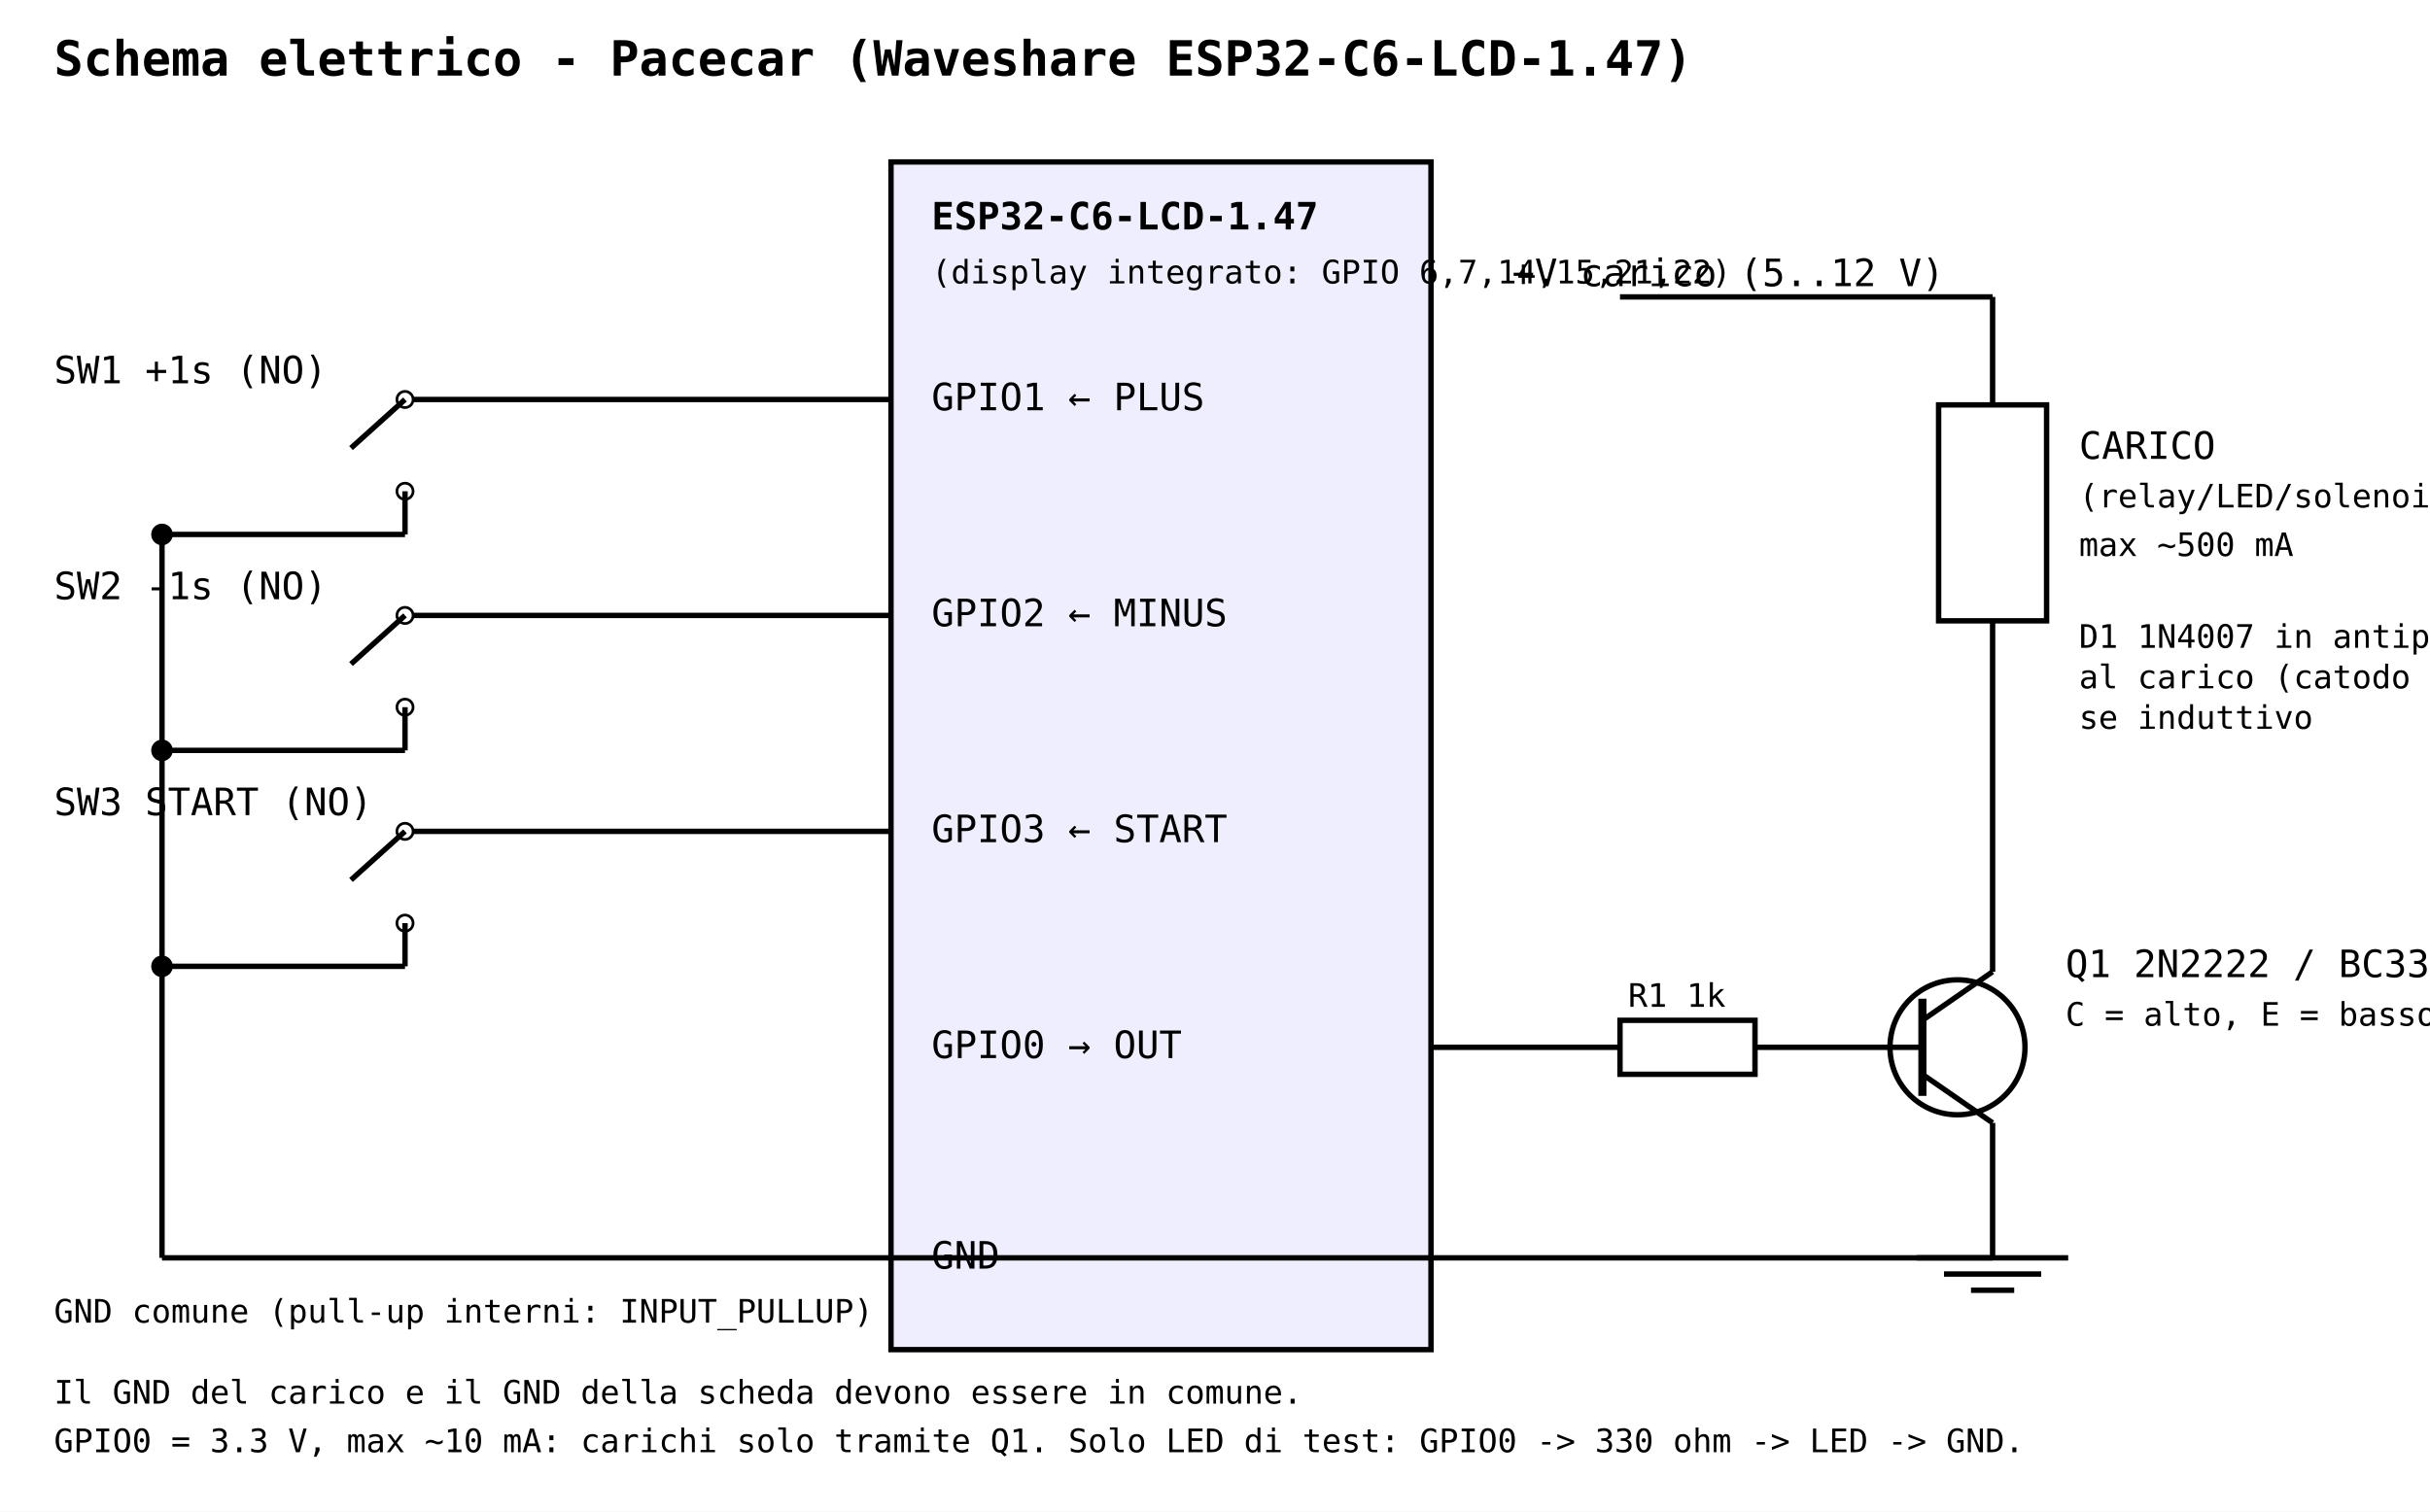
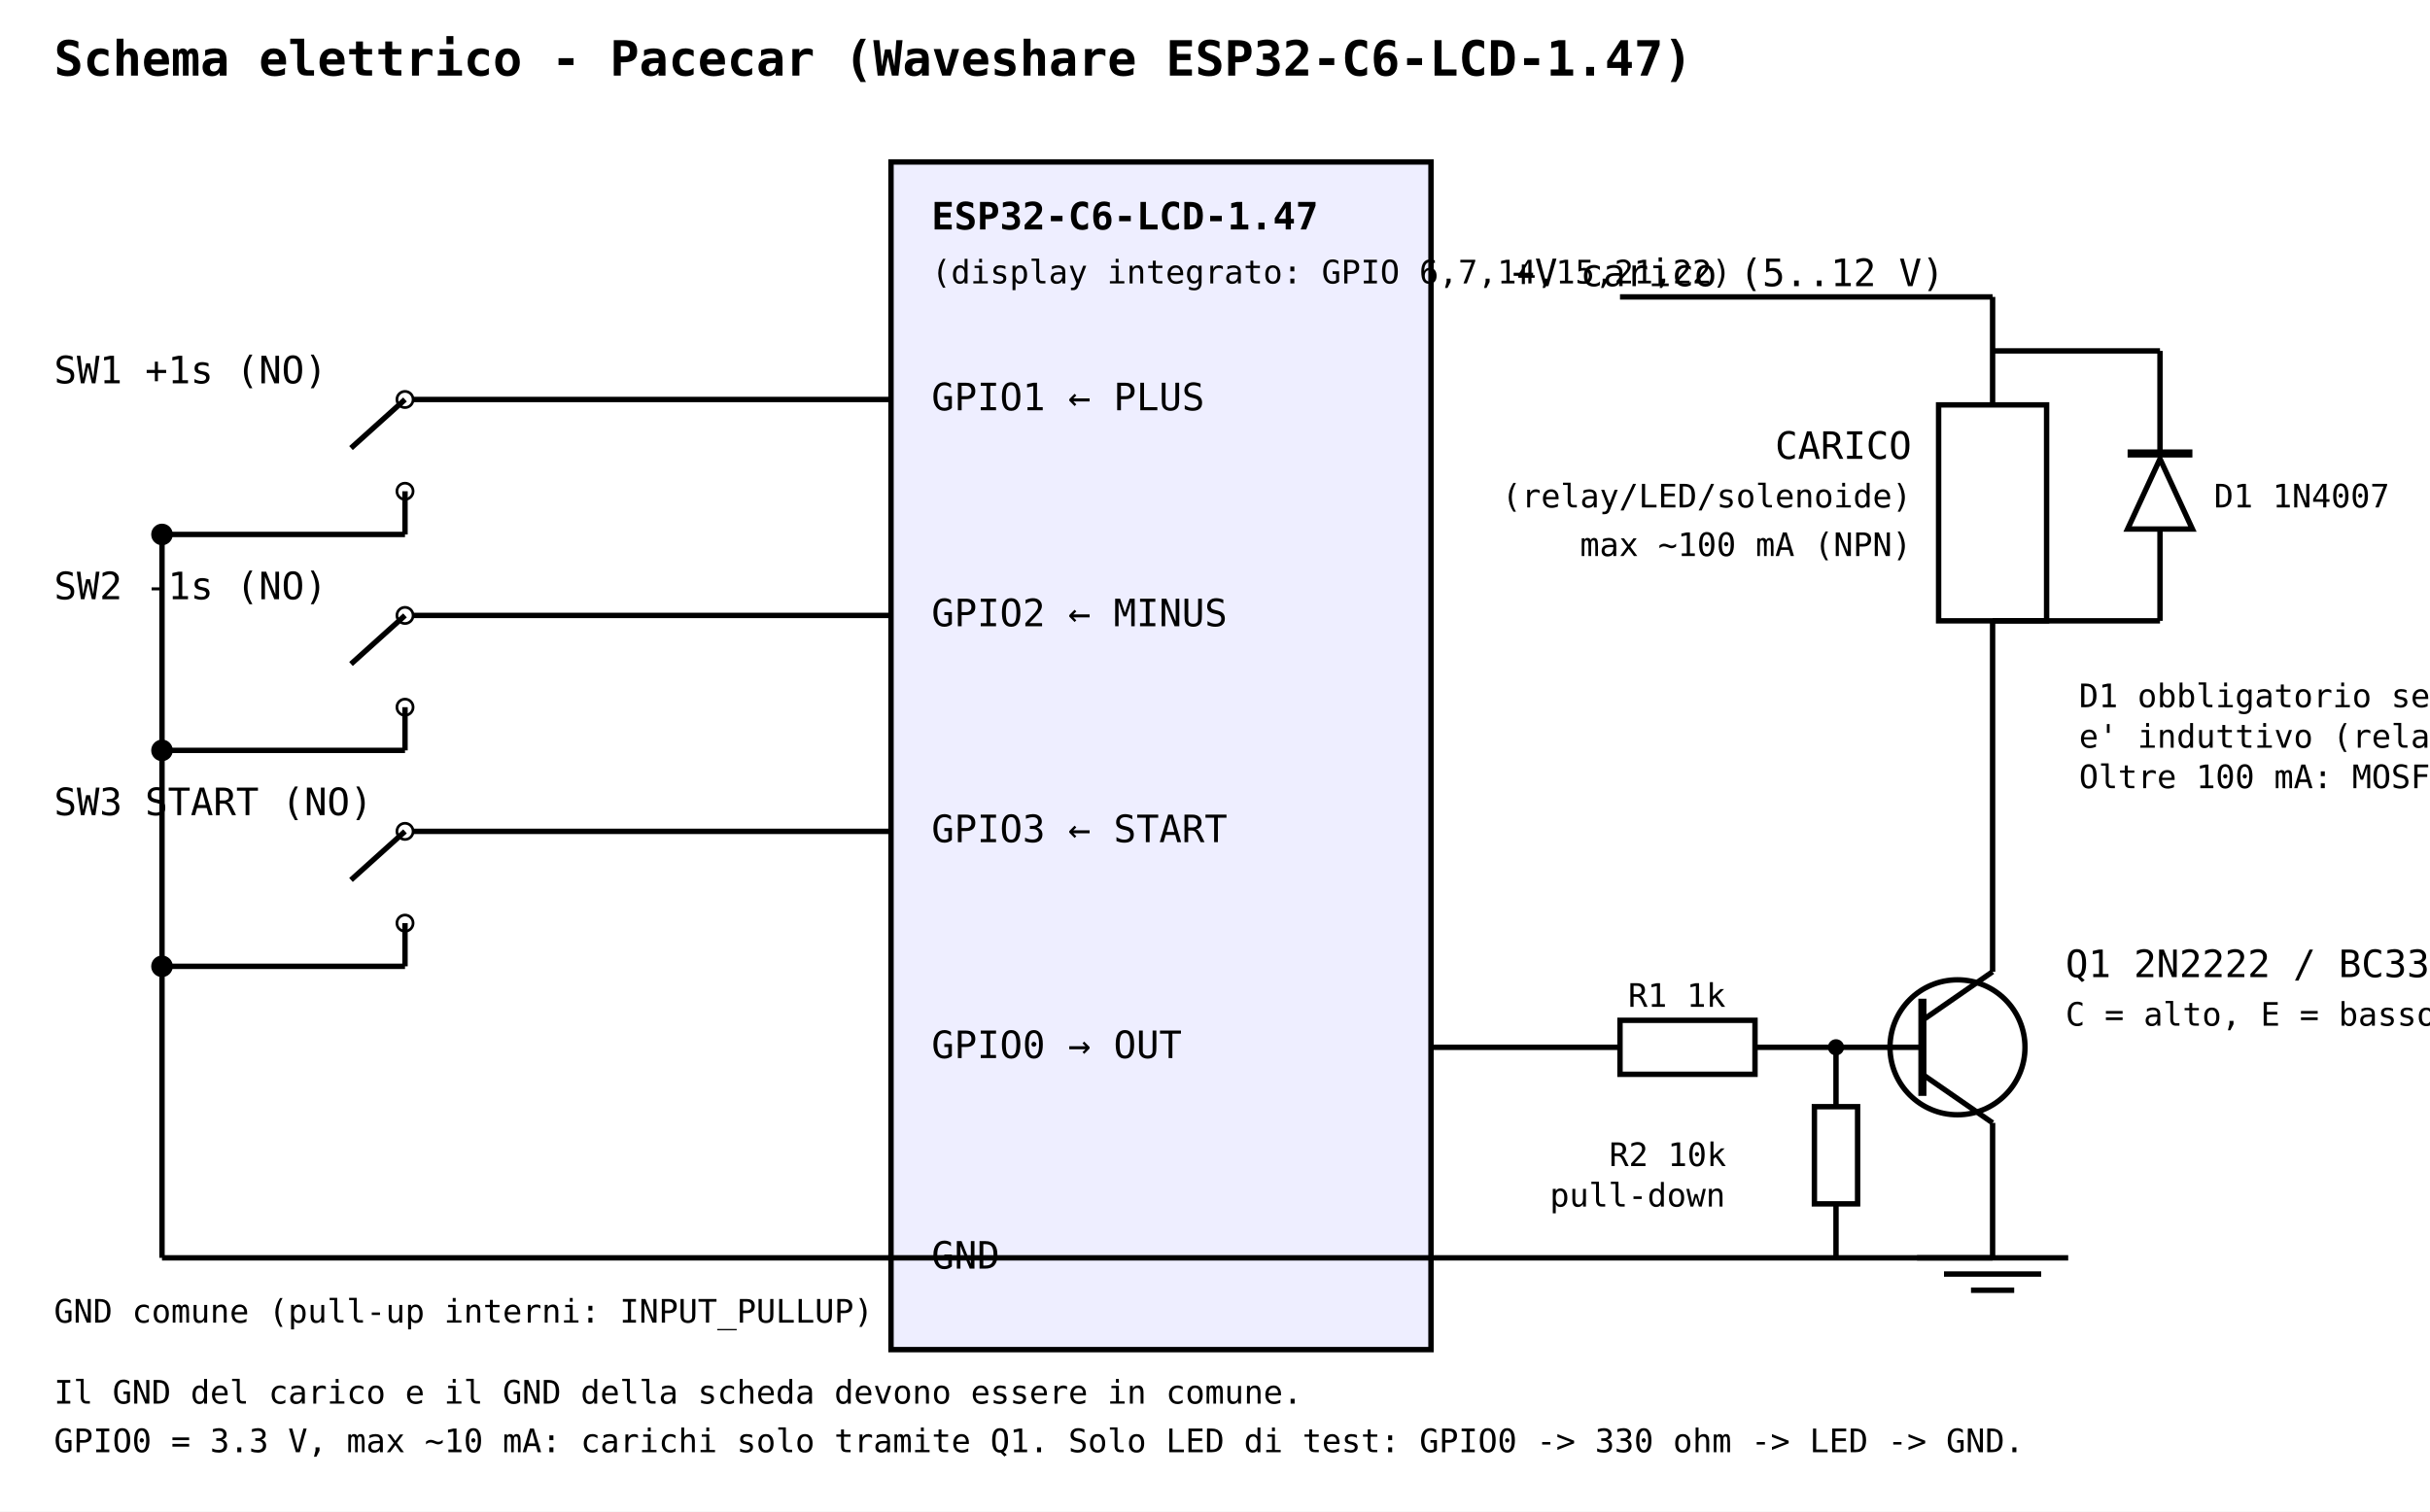
<svg xmlns="http://www.w3.org/2000/svg" viewBox="0 0 900 560" font-family="monospace" font-size="14">
  <rect width="900" height="560" fill="#fff" />
  <text x="20" y="28" font-size="18" font-weight="bold">Schema elettrico - Pacecar (Waveshare ESP32-C6-LCD-1.47)</text>
  <rect x="330" y="60" width="200" height="440" fill="#eef" stroke="#000" stroke-width="2" />
  <text x="345" y="85" font-weight="bold">ESP32-C6-LCD-1.47</text>
  <text x="345" y="105" font-size="12">(display integrato: GPIO 6,7,14,15,21,22)</text>
  <text x="345" y="152">GPIO1 ← PLUS</text>
  <text x="345" y="232">GPIO2 ← MINUS</text>
  <text x="345" y="312">GPIO3 ← START</text>
  <text x="345" y="392">GPIO0 → OUT</text>
  <text x="345" y="470">GND</text>
  <line x1="330" y1="148" x2="150" y2="148" stroke="#000" stroke-width="2" />
  <circle cx="150" cy="148" r="3" fill="#fff" stroke="#000" />
  <line x1="150" y1="148" x2="130" y2="166" stroke="#000" stroke-width="2" />
  <circle cx="150" cy="182" r="3" fill="#fff" stroke="#000" />
  <line x1="150" y1="182" x2="150" y2="198" stroke="#000" stroke-width="2" />
  <line x1="150" y1="198" x2="60" y2="198" stroke="#000" stroke-width="2" />
  <circle cx="60" cy="198" r="4" />
  <text x="20" y="142">SW1 +1s (NO)</text>
  <line x1="330" y1="228" x2="150" y2="228" stroke="#000" stroke-width="2" />
  <circle cx="150" cy="228" r="3" fill="#fff" stroke="#000" />
  <line x1="150" y1="228" x2="130" y2="246" stroke="#000" stroke-width="2" />
  <circle cx="150" cy="262" r="3" fill="#fff" stroke="#000" />
  <line x1="150" y1="262" x2="150" y2="278" stroke="#000" stroke-width="2" />
  <line x1="150" y1="278" x2="60" y2="278" stroke="#000" stroke-width="2" />
  <circle cx="60" cy="278" r="4" />
  <text x="20" y="222">SW2 -1s (NO)</text>
  <line x1="330" y1="308" x2="150" y2="308" stroke="#000" stroke-width="2" />
  <circle cx="150" cy="308" r="3" fill="#fff" stroke="#000" />
  <line x1="150" y1="308" x2="130" y2="326" stroke="#000" stroke-width="2" />
  <circle cx="150" cy="342" r="3" fill="#fff" stroke="#000" />
  <line x1="150" y1="342" x2="150" y2="358" stroke="#000" stroke-width="2" />
  <line x1="150" y1="358" x2="60" y2="358" stroke="#000" stroke-width="2" />
  <circle cx="60" cy="358" r="4" />
  <text x="20" y="302">SW3 START (NO)</text>
  <line x1="60" y1="198" x2="60" y2="278" stroke="#000" stroke-width="2" />
  <line x1="60" y1="278" x2="60" y2="358" stroke="#000" stroke-width="2" />
  <line x1="60" y1="358" x2="60" y2="466" stroke="#000" stroke-width="2" />
  <line x1="60" y1="466" x2="330" y2="466" stroke="#000" stroke-width="2" />
  <line x1="60" y1="198" x2="60" y2="198" stroke="#000" />
  <text x="20" y="490" font-size="12">GND comune (pull-up interni: INPUT_PULLUP)</text>
  <line x1="530" y1="388" x2="600" y2="388" stroke="#000" stroke-width="2" />
  <rect x="600" y="378" width="50" height="20" fill="#fff" stroke="#000" stroke-width="2" />
  <text x="603" y="373" font-size="12">R1 1k</text>
  <line x1="650" y1="388" x2="700" y2="388" stroke="#000" stroke-width="2" />
  <circle cx="725" cy="388" r="25" fill="#fff" stroke="#000" stroke-width="2" />
  <line x1="712" y1="370" x2="712" y2="406" stroke="#000" stroke-width="3" />
  <line x1="700" y1="388" x2="712" y2="388" stroke="#000" stroke-width="2" />
  <line x1="712" y1="378" x2="738" y2="360" stroke="#000" stroke-width="2" />
  <line x1="738" y1="360" x2="738" y2="230" stroke="#000" stroke-width="2" />
  <line x1="712" y1="398" x2="738" y2="416" stroke="#000" stroke-width="2" />
  <line x1="738" y1="416" x2="738" y2="466" stroke="#000" stroke-width="2" />
  <line x1="330" y1="466" x2="738" y2="466" stroke="#000" stroke-width="2" />
  <line x1="710" y1="466" x2="766" y2="466" stroke="#000" stroke-width="2" />
  <line x1="720" y1="472" x2="756" y2="472" stroke="#000" stroke-width="2" />
  <line x1="730" y1="478" x2="746" y2="478" stroke="#000" stroke-width="2" />
  <text x="765" y="362">Q1 2N2222 / BC337 (NPN)</text>
  <text x="765" y="380" font-size="12">C = alto, E = basso</text>
  <rect x="718" y="150" width="40" height="80" fill="#fff" stroke="#000" stroke-width="2" />
-   <text x="770" y="170">CARICO</text>
-   <text x="770" y="188" font-size="12">(relay/LED/solenoide)</text>
-   <text x="770" y="206" font-size="12">max ~500 mA</text>
+   <text x="708" y="170" text-anchor="end">CARICO</text>
+   <text x="708" y="188" font-size="12" text-anchor="end">(relay/LED/solenoide)</text>
+   <text x="708" y="206" font-size="12" text-anchor="end">max ~100 mA (NPN)</text>
  <line x1="738" y1="150" x2="738" y2="110" stroke="#000" stroke-width="2" />
  <line x1="738" y1="110" x2="600" y2="110" stroke="#000" stroke-width="2" />
  <text x="560" y="106">+V carico (5..12 V)</text>
-   <text x="770" y="240" font-size="12">D1 1N4007 in antiparallelo</text>
-   <text x="770" y="255" font-size="12">al carico (catodo a +V)</text>
-   <text x="770" y="270" font-size="12">se induttivo</text>
+   <text x="770" y="262" font-size="12">D1 obbligatorio se il carico</text>
+   <text x="770" y="277" font-size="12">e' induttivo (relay, solenoide)</text>
+   <text x="770" y="292" font-size="12">Oltre 100 mA: MOSFET logic-level</text>
  <text x="20" y="520" font-size="12">Il GND del carico e il GND della scheda devono essere in comune.</text>
  <text x="20" y="538" font-size="12">GPIO0 = 3.3 V, max ~10 mA: carichi solo tramite Q1. Solo LED di test: GPIO0 -&gt; 330 ohm -&gt; LED -&gt; GND.</text>
+   <line x1="738" y1="130" x2="800" y2="130" stroke="#000" stroke-width="2" />
+   <line x1="800" y1="130" x2="800" y2="168" stroke="#000" stroke-width="2" />
+   <line x1="788" y1="168" x2="812" y2="168" stroke="#000" stroke-width="3" />
+   <polygon points="788,196 812,196 800,170" fill="#fff" stroke="#000" stroke-width="2" />
+   <line x1="800" y1="196" x2="800" y2="230" stroke="#000" stroke-width="2" />
+   <line x1="800" y1="230" x2="738" y2="230" stroke="#000" stroke-width="2" />
+   <text x="820" y="188" font-size="12">D1 1N4007</text>
+   <line x1="680" y1="388" x2="680" y2="410" stroke="#000" stroke-width="2" />
+   <circle cx="680" cy="388" r="3" />
+   <rect x="672" y="410" width="16" height="36" fill="#fff" stroke="#000" stroke-width="2" />
+   <line x1="680" y1="446" x2="680" y2="466" stroke="#000" stroke-width="2" />
+   <text x="596" y="432" font-size="12">R2 10k</text>
+   <text x="574" y="447" font-size="12">pull-down</text>
</svg>
